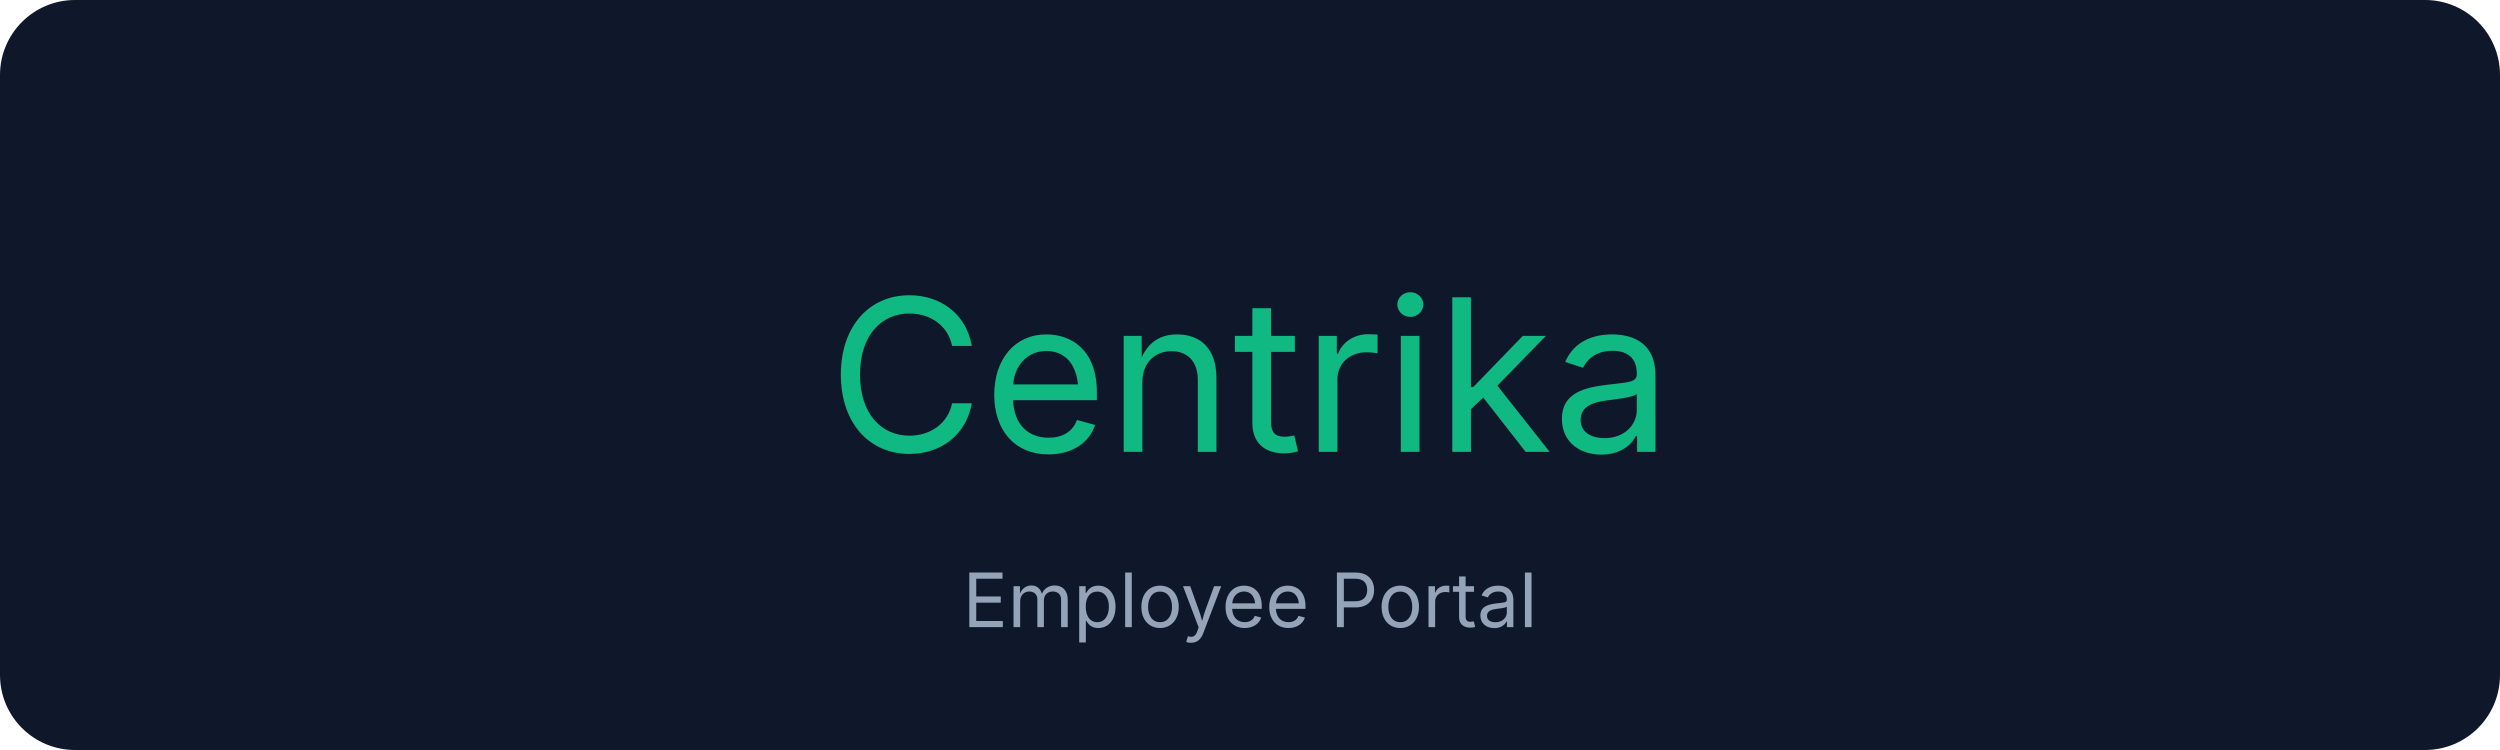
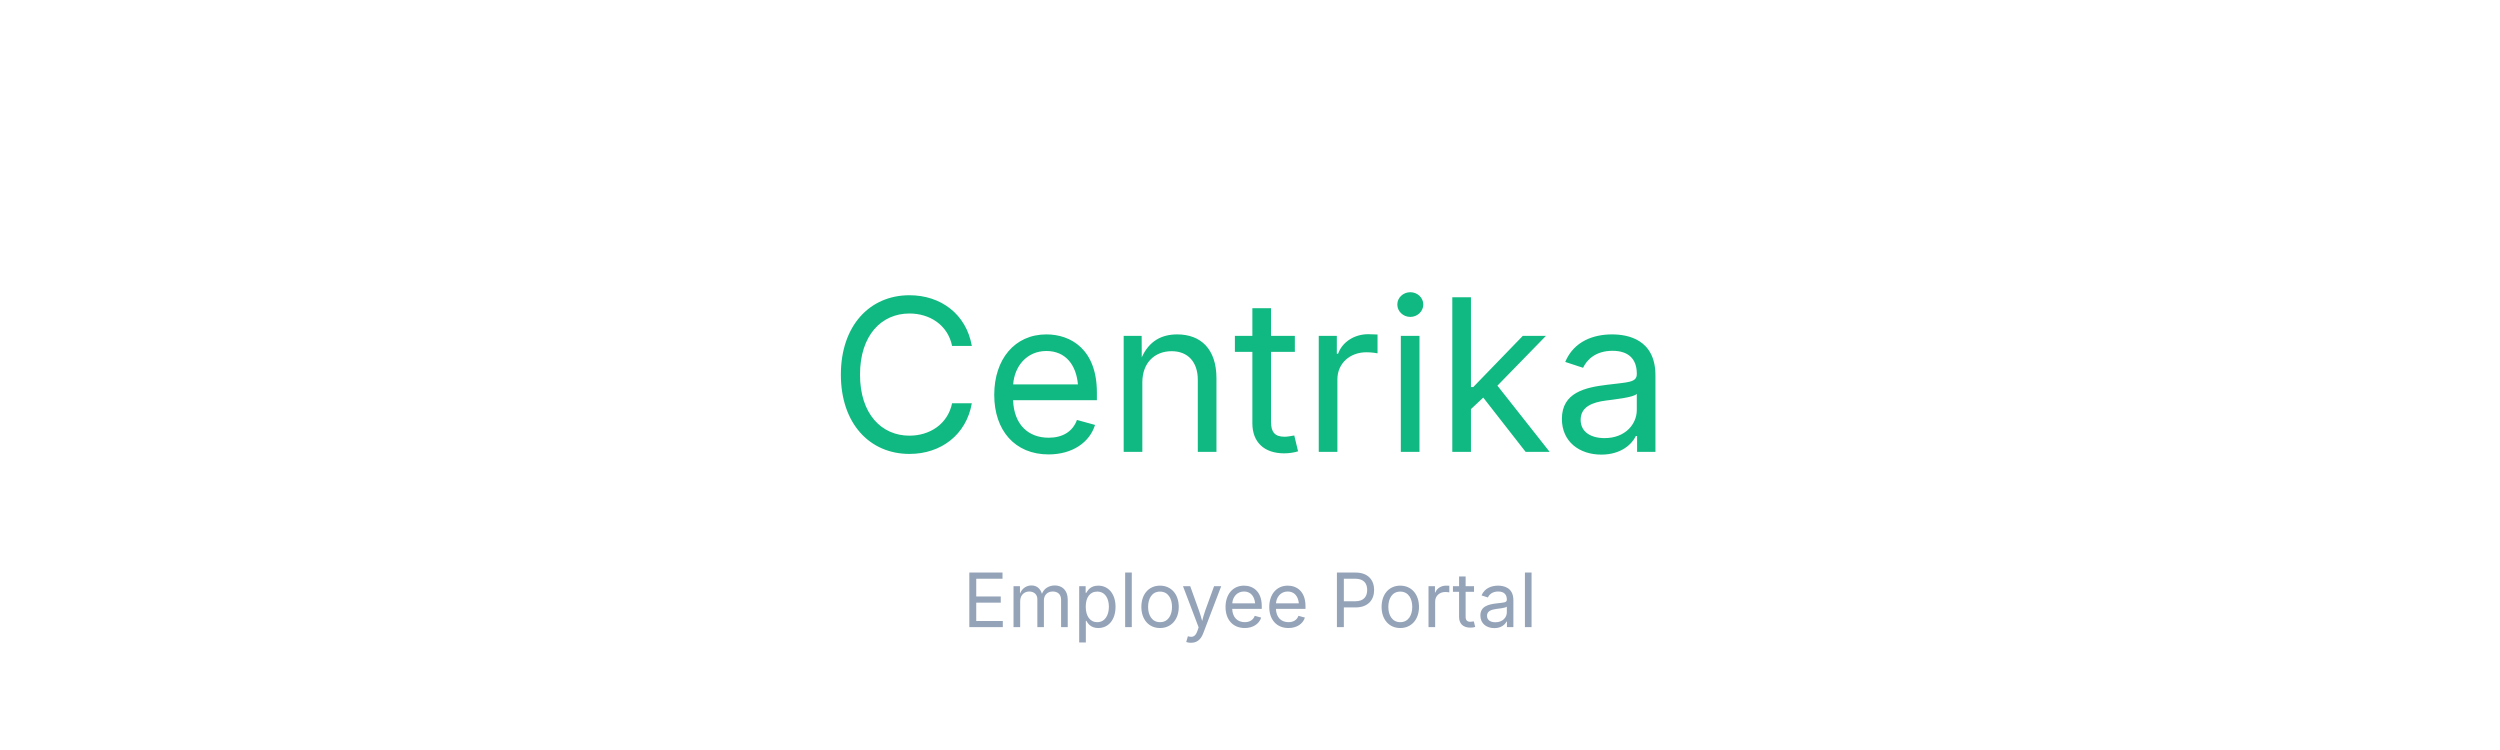
<svg xmlns="http://www.w3.org/2000/svg" width="400" height="120" viewBox="0 0 400 120" role="img" aria-label="Centrika logo">
-   <rect width="100%" height="100%" fill="#0f172a" rx="12" />
  <text x="50%" y="50%" dominant-baseline="middle" text-anchor="middle" font-family="Inter, Arial, Helvetica, sans-serif" font-size="34" fill="#10b981">Centrika</text>
  <text x="50%" y="80%" dominant-baseline="middle" text-anchor="middle" font-family="Inter, Arial, Helvetica, sans-serif" font-size="12" fill="#94a3b8">Employee Portal</text>
</svg>
